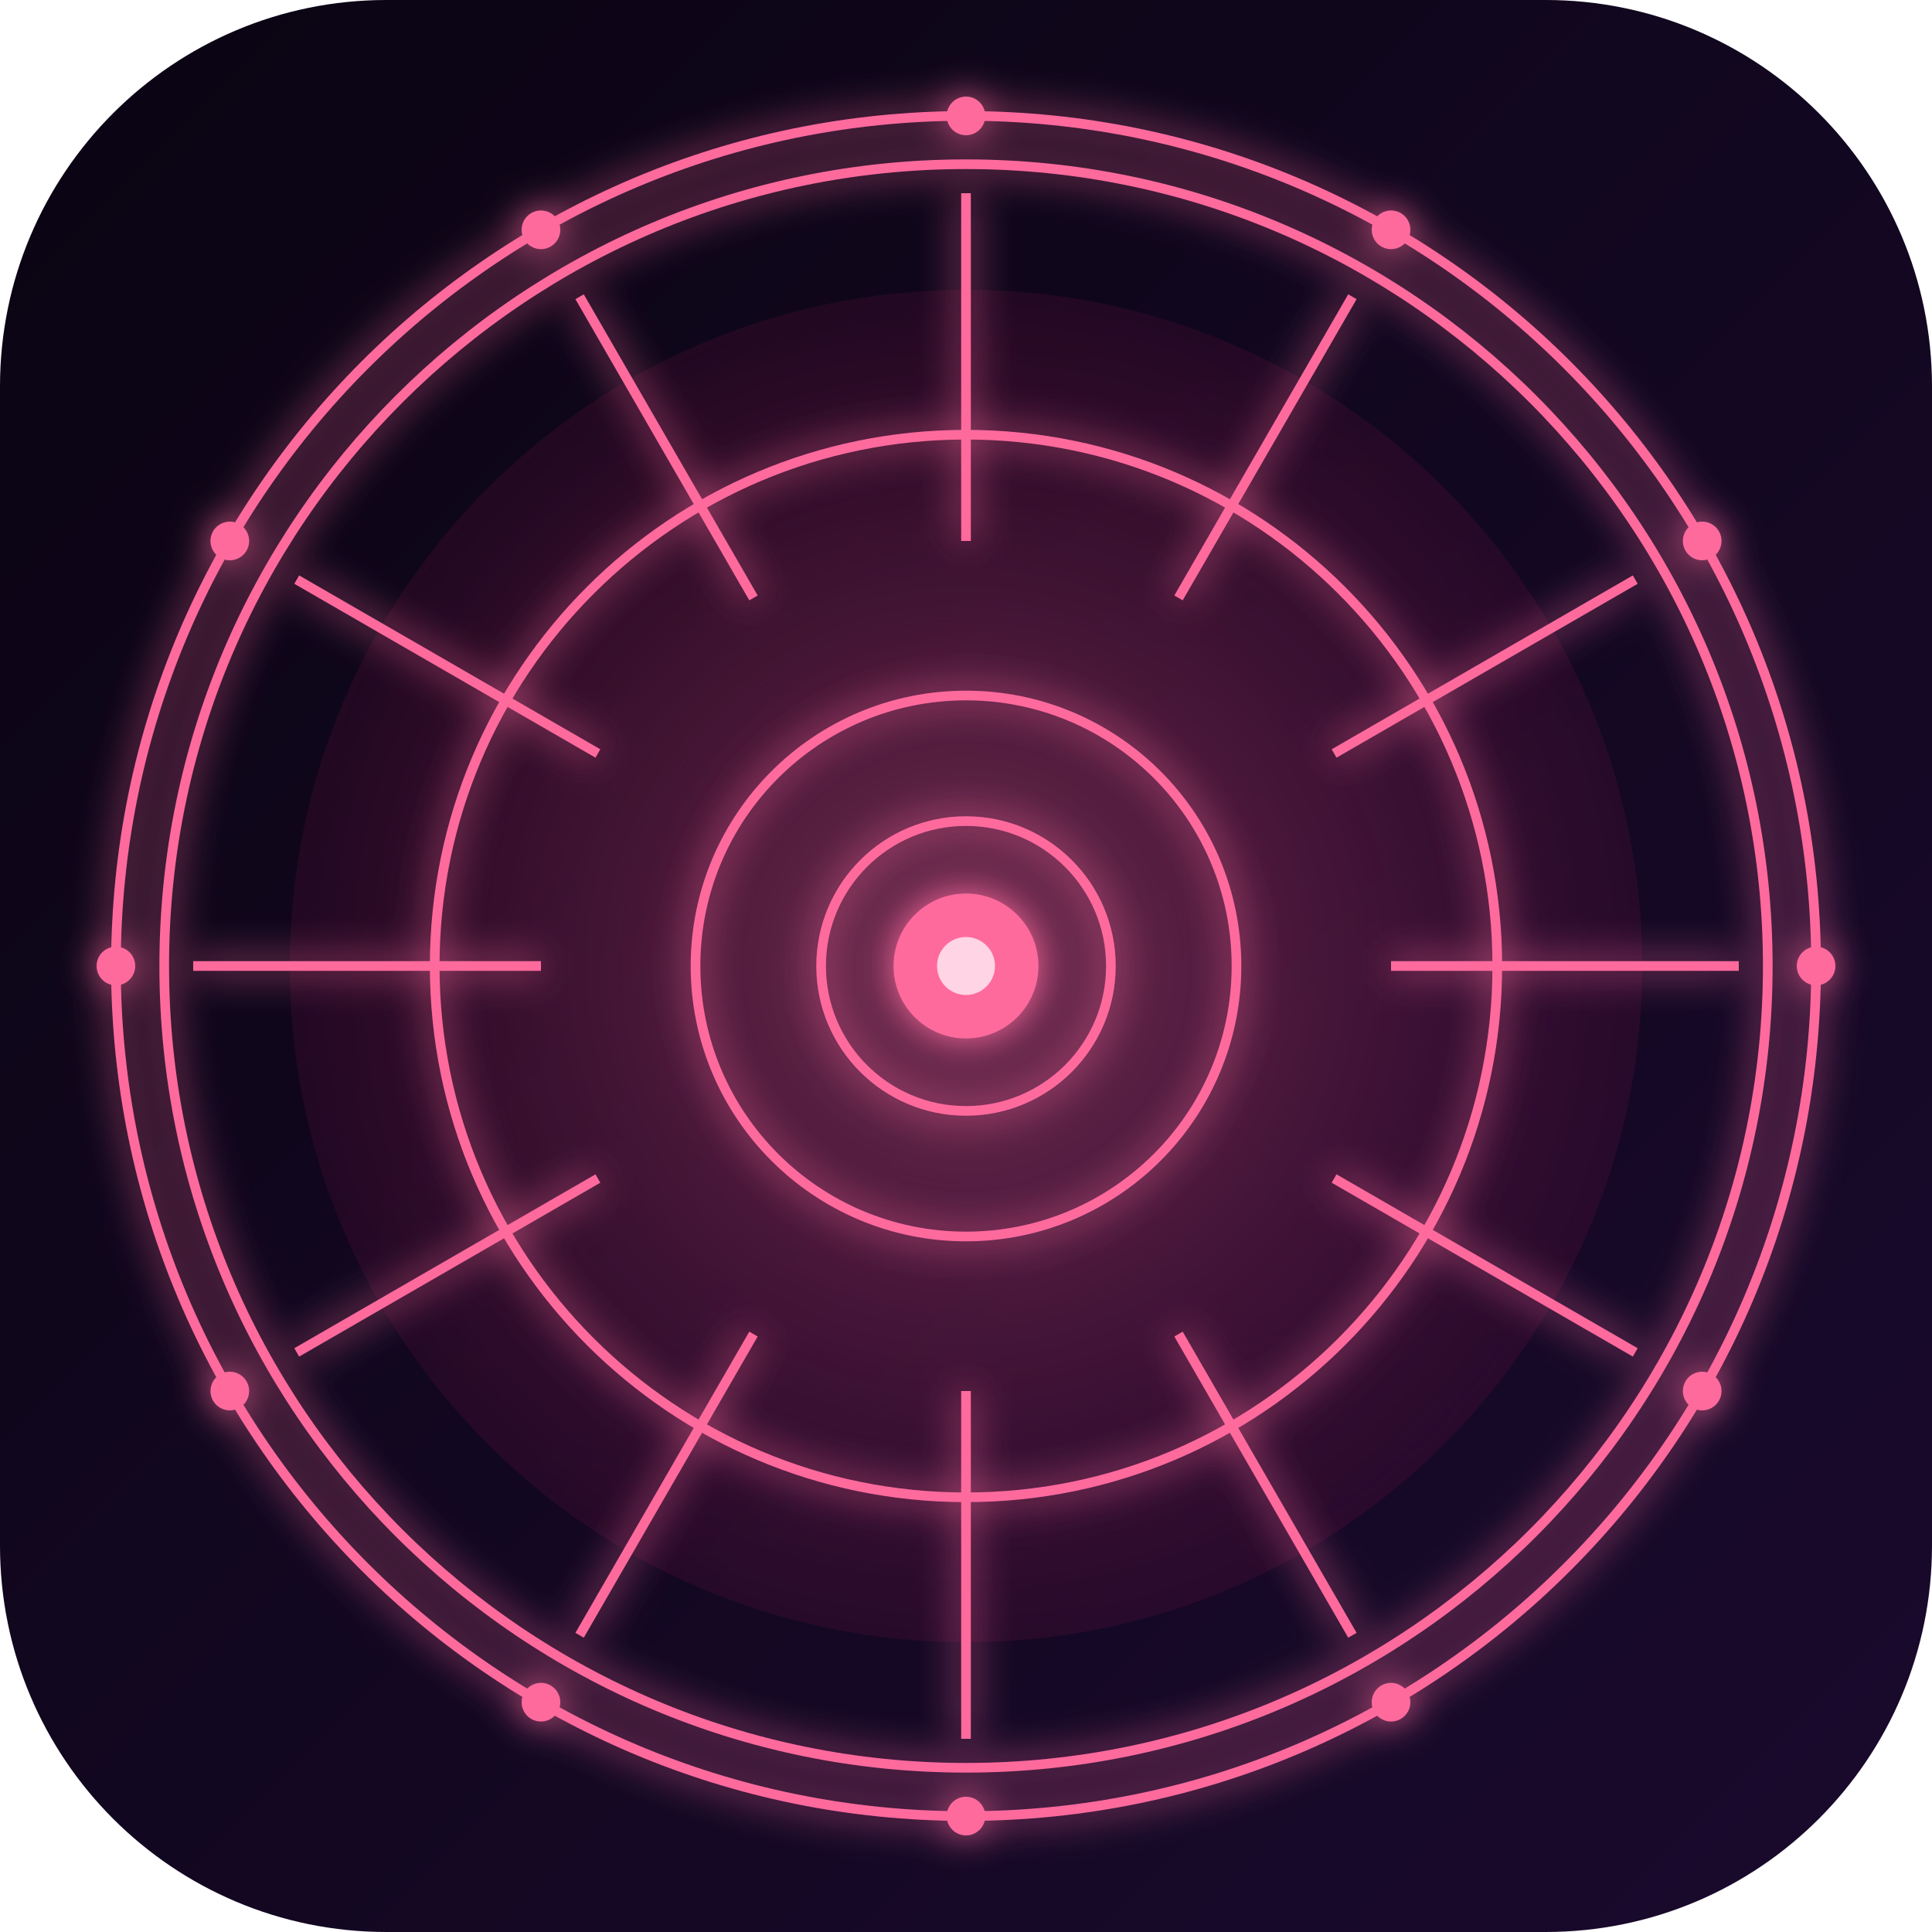
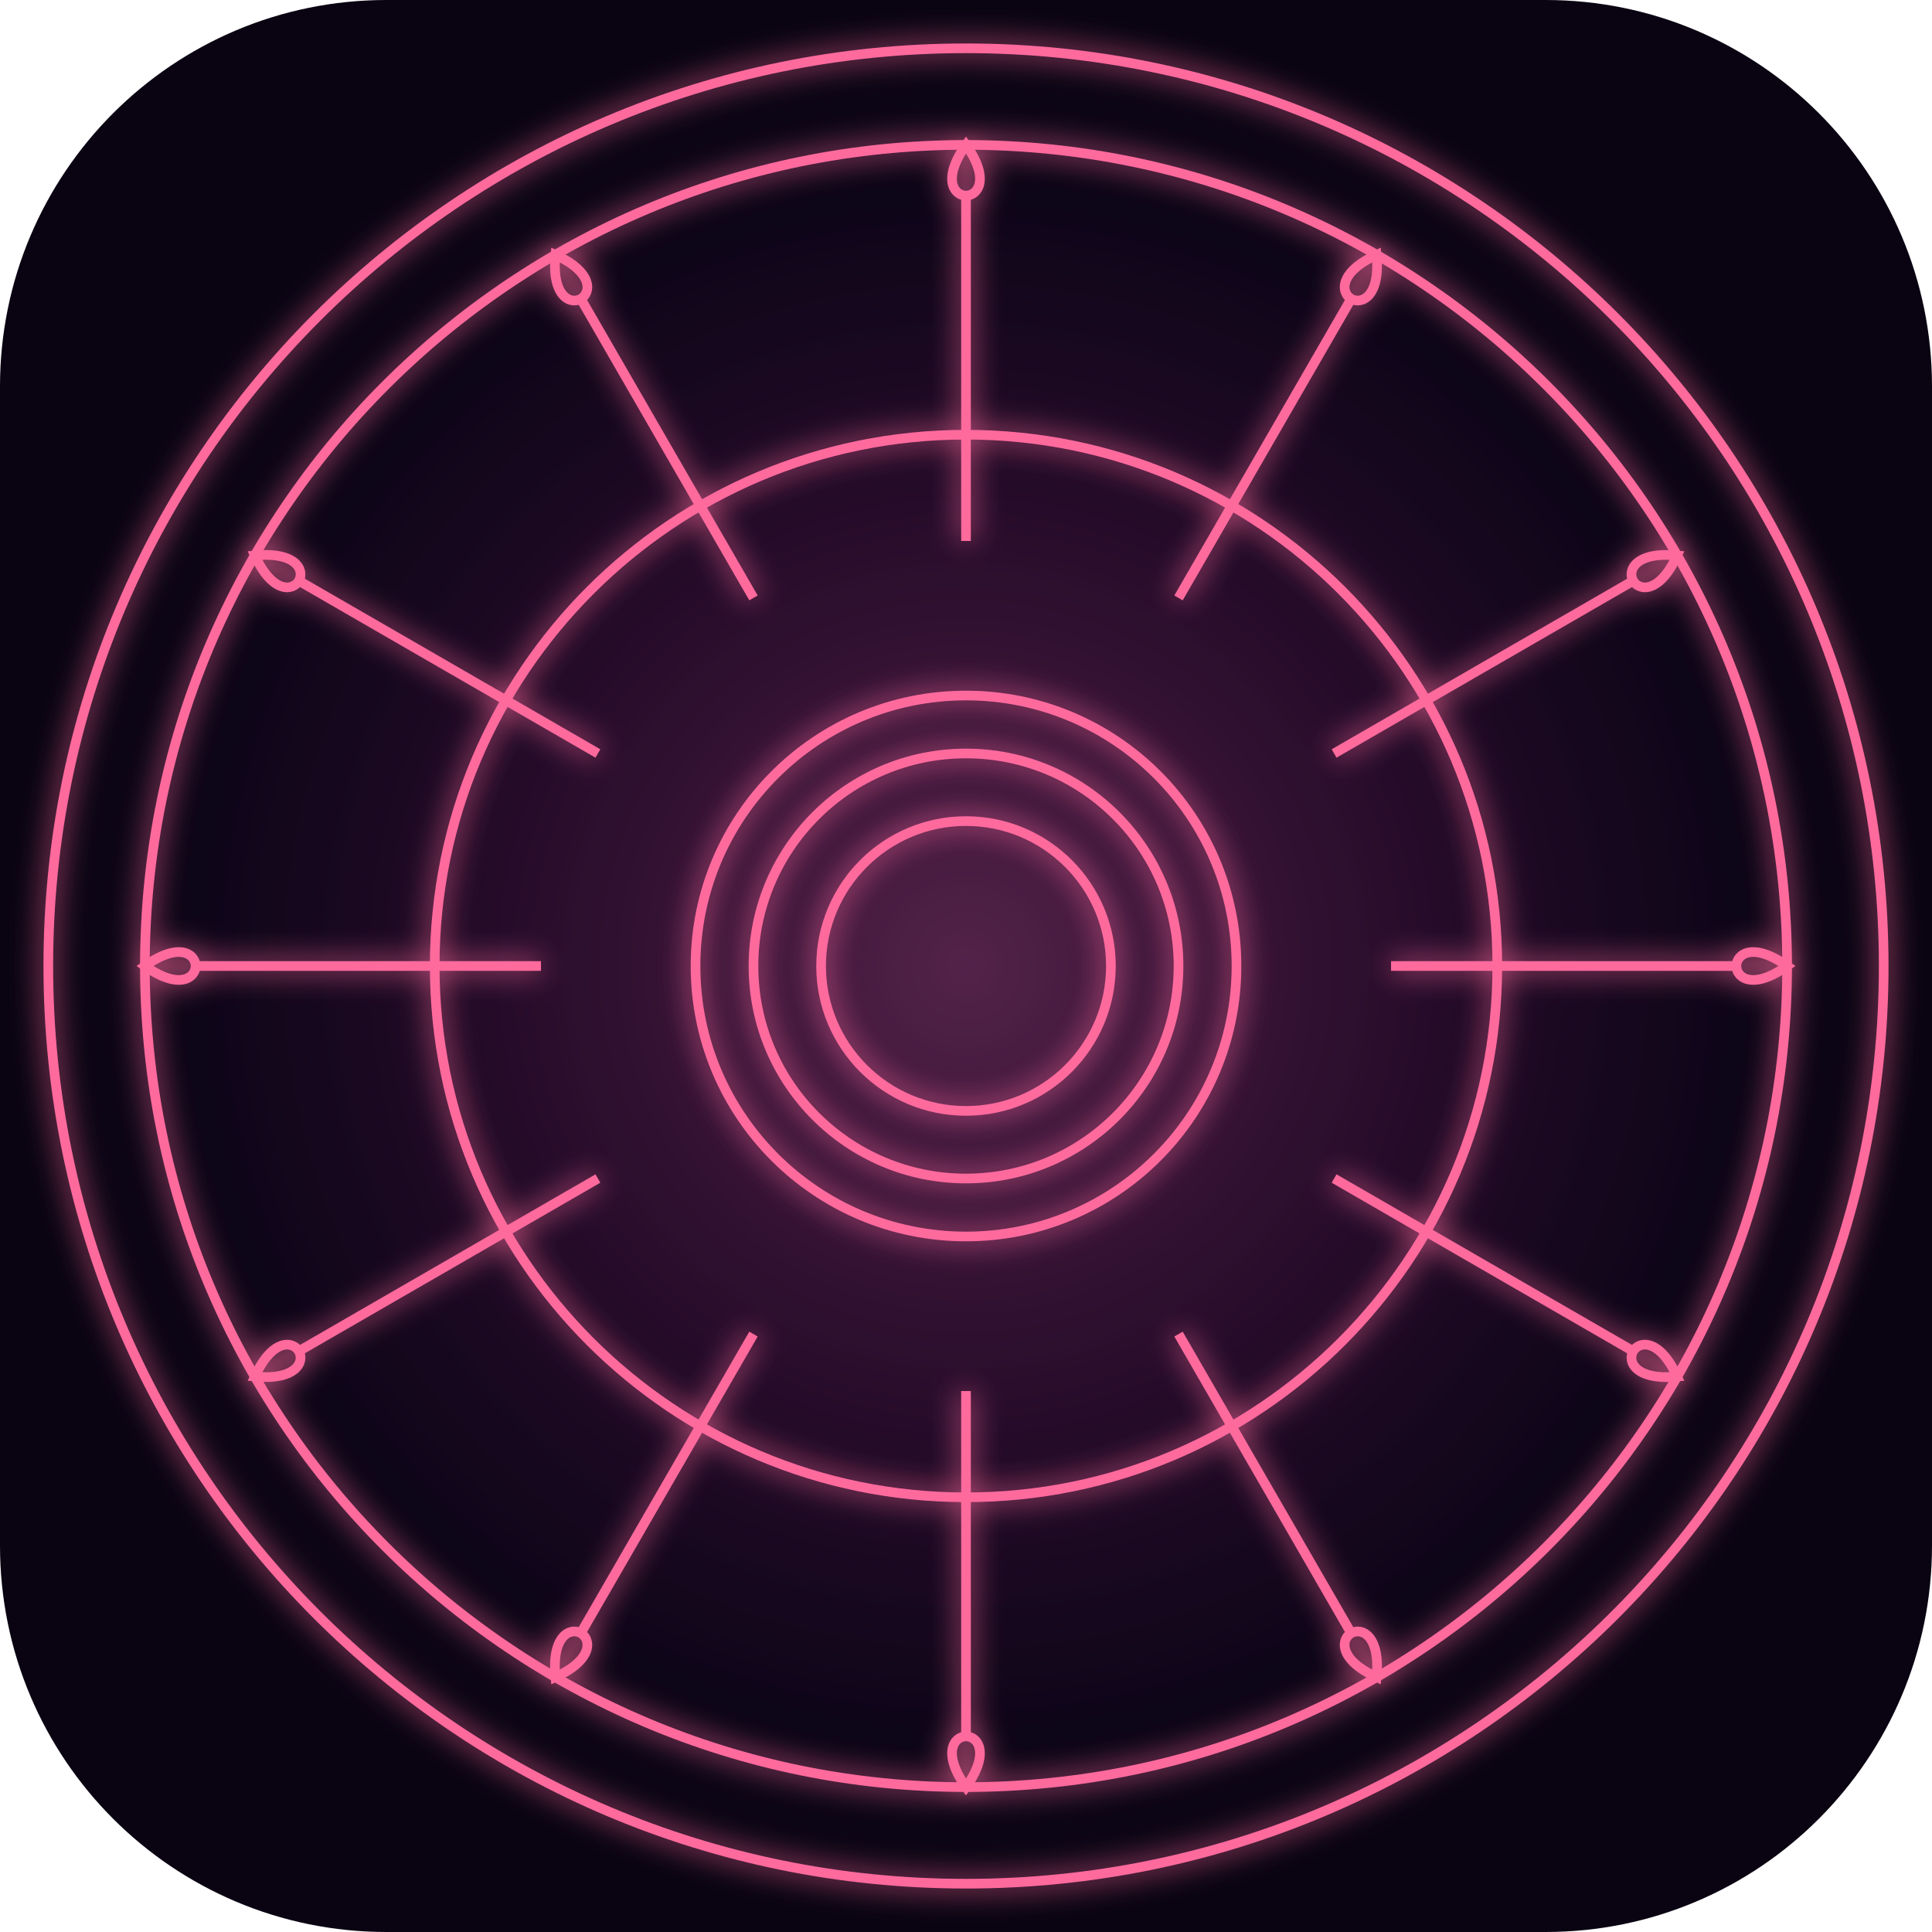
<svg xmlns="http://www.w3.org/2000/svg" viewBox="0 0 200 200" width="192" height="192">
  <defs>
-     <linearGradient id="bg-gradient-192" x1="0%" y1="0%" x2="100%" y2="100%">
-       <stop offset="0%" style="stop-color:#0a0412;stop-opacity:1" />
-       <stop offset="100%" style="stop-color:#1a0a2e;stop-opacity:1" />
-     </linearGradient>
+     <radialGradient id="bg-192" cx="50%" cy="50%">
+       <stop offset="0%" style="stop-color:#1a0a2e;stop-opacity:1" />
+       <stop offset="100%" style="stop-color:#0a0412;stop-opacity:1" />
+     </radialGradient>
    <filter id="glow-192" x="-50%" y="-50%" width="200%" height="200%">
-       <feGaussianBlur stdDeviation="2" result="coloredBlur" />
+       <feGaussianBlur stdDeviation="1.5" result="coloredBlur" />
      <feMerge>
        <feMergeNode in="coloredBlur" />
        <feMergeNode in="SourceGraphic" />
      </feMerge>
    </filter>
-     <radialGradient id="chakra-glow-192">
-       <stop offset="0%" style="stop-color:#ff6b9d;stop-opacity:0.8" />
-       <stop offset="100%" style="stop-color:#c2185b;stop-opacity:0.2" />
+     <radialGradient id="ambient-192">
+       <stop offset="0%" style="stop-color:#ff6b9d;stop-opacity:0.25" />
+       <stop offset="100%" style="stop-color:#c2185b;stop-opacity:0" />
    </radialGradient>
  </defs>
-   <rect width="200" height="200" fill="url(#bg-gradient-192)" rx="40" />
-   <circle cx="100" cy="100" r="70" fill="url(#chakra-glow-192)" opacity="0.5" />
-   <g stroke="#ff6b9d" fill="none" strokeWidth="1.5" filter="url(#glow-192)">
-     <circle cx="100" cy="100" r="88" strokeWidth="2" />
-     <circle cx="100" cy="100" r="83" />
-     <g fill="#ff6b9d">
-       <circle cx="100" cy="12" r="1.5" />
-       <circle cx="100" cy="12" r="1.5" transform="rotate(30 100 100)" />
-       <circle cx="100" cy="12" r="1.5" transform="rotate(60 100 100)" />
-       <circle cx="100" cy="12" r="1.5" transform="rotate(90 100 100)" />
-       <circle cx="100" cy="12" r="1.5" transform="rotate(120 100 100)" />
-       <circle cx="100" cy="12" r="1.5" transform="rotate(150 100 100)" />
-       <circle cx="100" cy="12" r="1.5" transform="rotate(180 100 100)" />
-       <circle cx="100" cy="12" r="1.5" transform="rotate(210 100 100)" />
-       <circle cx="100" cy="12" r="1.5" transform="rotate(240 100 100)" />
-       <circle cx="100" cy="12" r="1.5" transform="rotate(270 100 100)" />
-       <circle cx="100" cy="12" r="1.5" transform="rotate(300 100 100)" />
-       <circle cx="100" cy="12" r="1.5" transform="rotate(330 100 100)" />
-     </g>
-     <g strokeWidth="2.5">
-       <line x1="100" y1="56" x2="100" y2="20" transform="rotate(0 100 100)" />
-       <line x1="100" y1="56" x2="100" y2="20" transform="rotate(30 100 100)" />
-       <line x1="100" y1="56" x2="100" y2="20" transform="rotate(60 100 100)" />
-       <line x1="100" y1="56" x2="100" y2="20" transform="rotate(90 100 100)" />
-       <line x1="100" y1="56" x2="100" y2="20" transform="rotate(120 100 100)" />
-       <line x1="100" y1="56" x2="100" y2="20" transform="rotate(150 100 100)" />
-       <line x1="100" y1="56" x2="100" y2="20" transform="rotate(180 100 100)" />
-       <line x1="100" y1="56" x2="100" y2="20" transform="rotate(210 100 100)" />
-       <line x1="100" y1="56" x2="100" y2="20" transform="rotate(240 100 100)" />
-       <line x1="100" y1="56" x2="100" y2="20" transform="rotate(270 100 100)" />
-       <line x1="100" y1="56" x2="100" y2="20" transform="rotate(300 100 100)" />
-       <line x1="100" y1="56" x2="100" y2="20" transform="rotate(330 100 100)" />
-     </g>
-     <circle cx="100" cy="100" r="55" strokeWidth="2" />
-     <circle cx="100" cy="100" r="28" strokeWidth="2.5" />
-     <circle cx="100" cy="100" r="15" strokeWidth="2" />
-     <g fill="#ff6b9d">
-       <circle cx="100" cy="100" r="7" />
-       <circle cx="100" cy="100" r="3.5" fill="#ffd4e5" />
-     </g>
+   <rect width="200" height="200" fill="url(#bg-192)" rx="40" />
+   <circle cx="100" cy="100" r="80" fill="url(#ambient-192)" />
+   <g stroke="#ff6b9d" fill="none" strokeWidth="1" filter="url(#glow-192)">
+     <circle cx="100" cy="100" r="95" />
+     <circle cx="100" cy="100" r="85" />
+     <path d="M100 15 C 95 22, 105 22, 100 15 Z" transform="rotate(0 100 100)" />
+     <path d="M100 15 C 95 22, 105 22, 100 15 Z" transform="rotate(30 100 100)" />
+     <path d="M100 15 C 95 22, 105 22, 100 15 Z" transform="rotate(60 100 100)" />
+     <path d="M100 15 C 95 22, 105 22, 100 15 Z" transform="rotate(90 100 100)" />
+     <path d="M100 15 C 95 22, 105 22, 100 15 Z" transform="rotate(120 100 100)" />
+     <path d="M100 15 C 95 22, 105 22, 100 15 Z" transform="rotate(150 100 100)" />
+     <path d="M100 15 C 95 22, 105 22, 100 15 Z" transform="rotate(180 100 100)" />
+     <path d="M100 15 C 95 22, 105 22, 100 15 Z" transform="rotate(210 100 100)" />
+     <path d="M100 15 C 95 22, 105 22, 100 15 Z" transform="rotate(240 100 100)" />
+     <path d="M100 15 C 95 22, 105 22, 100 15 Z" transform="rotate(270 100 100)" />
+     <path d="M100 15 C 95 22, 105 22, 100 15 Z" transform="rotate(300 100 100)" />
+     <path d="M100 15 C 95 22, 105 22, 100 15 Z" transform="rotate(330 100 100)" />
+     <line x1="100" y1="56" x2="100" y2="20" strokeWidth="1.5" transform="rotate(0 100 100)" />
+     <line x1="100" y1="56" x2="100" y2="20" strokeWidth="1.5" transform="rotate(30 100 100)" />
+     <line x1="100" y1="56" x2="100" y2="20" strokeWidth="1.5" transform="rotate(60 100 100)" />
+     <line x1="100" y1="56" x2="100" y2="20" strokeWidth="1.5" transform="rotate(90 100 100)" />
+     <line x1="100" y1="56" x2="100" y2="20" strokeWidth="1.5" transform="rotate(120 100 100)" />
+     <line x1="100" y1="56" x2="100" y2="20" strokeWidth="1.5" transform="rotate(150 100 100)" />
+     <line x1="100" y1="56" x2="100" y2="20" strokeWidth="1.5" transform="rotate(180 100 100)" />
+     <line x1="100" y1="56" x2="100" y2="20" strokeWidth="1.5" transform="rotate(210 100 100)" />
+     <line x1="100" y1="56" x2="100" y2="20" strokeWidth="1.5" transform="rotate(240 100 100)" />
+     <line x1="100" y1="56" x2="100" y2="20" strokeWidth="1.5" transform="rotate(270 100 100)" />
+     <line x1="100" y1="56" x2="100" y2="20" strokeWidth="1.5" transform="rotate(300 100 100)" />
+     <line x1="100" y1="56" x2="100" y2="20" strokeWidth="1.5" transform="rotate(330 100 100)" />
+     <circle cx="100" cy="100" r="55" />
+     <circle cx="100" cy="100" r="28" />
+     <circle cx="100" cy="100" r="22" />
+     <circle cx="100" cy="100" r="15" />
  </g>
</svg>
